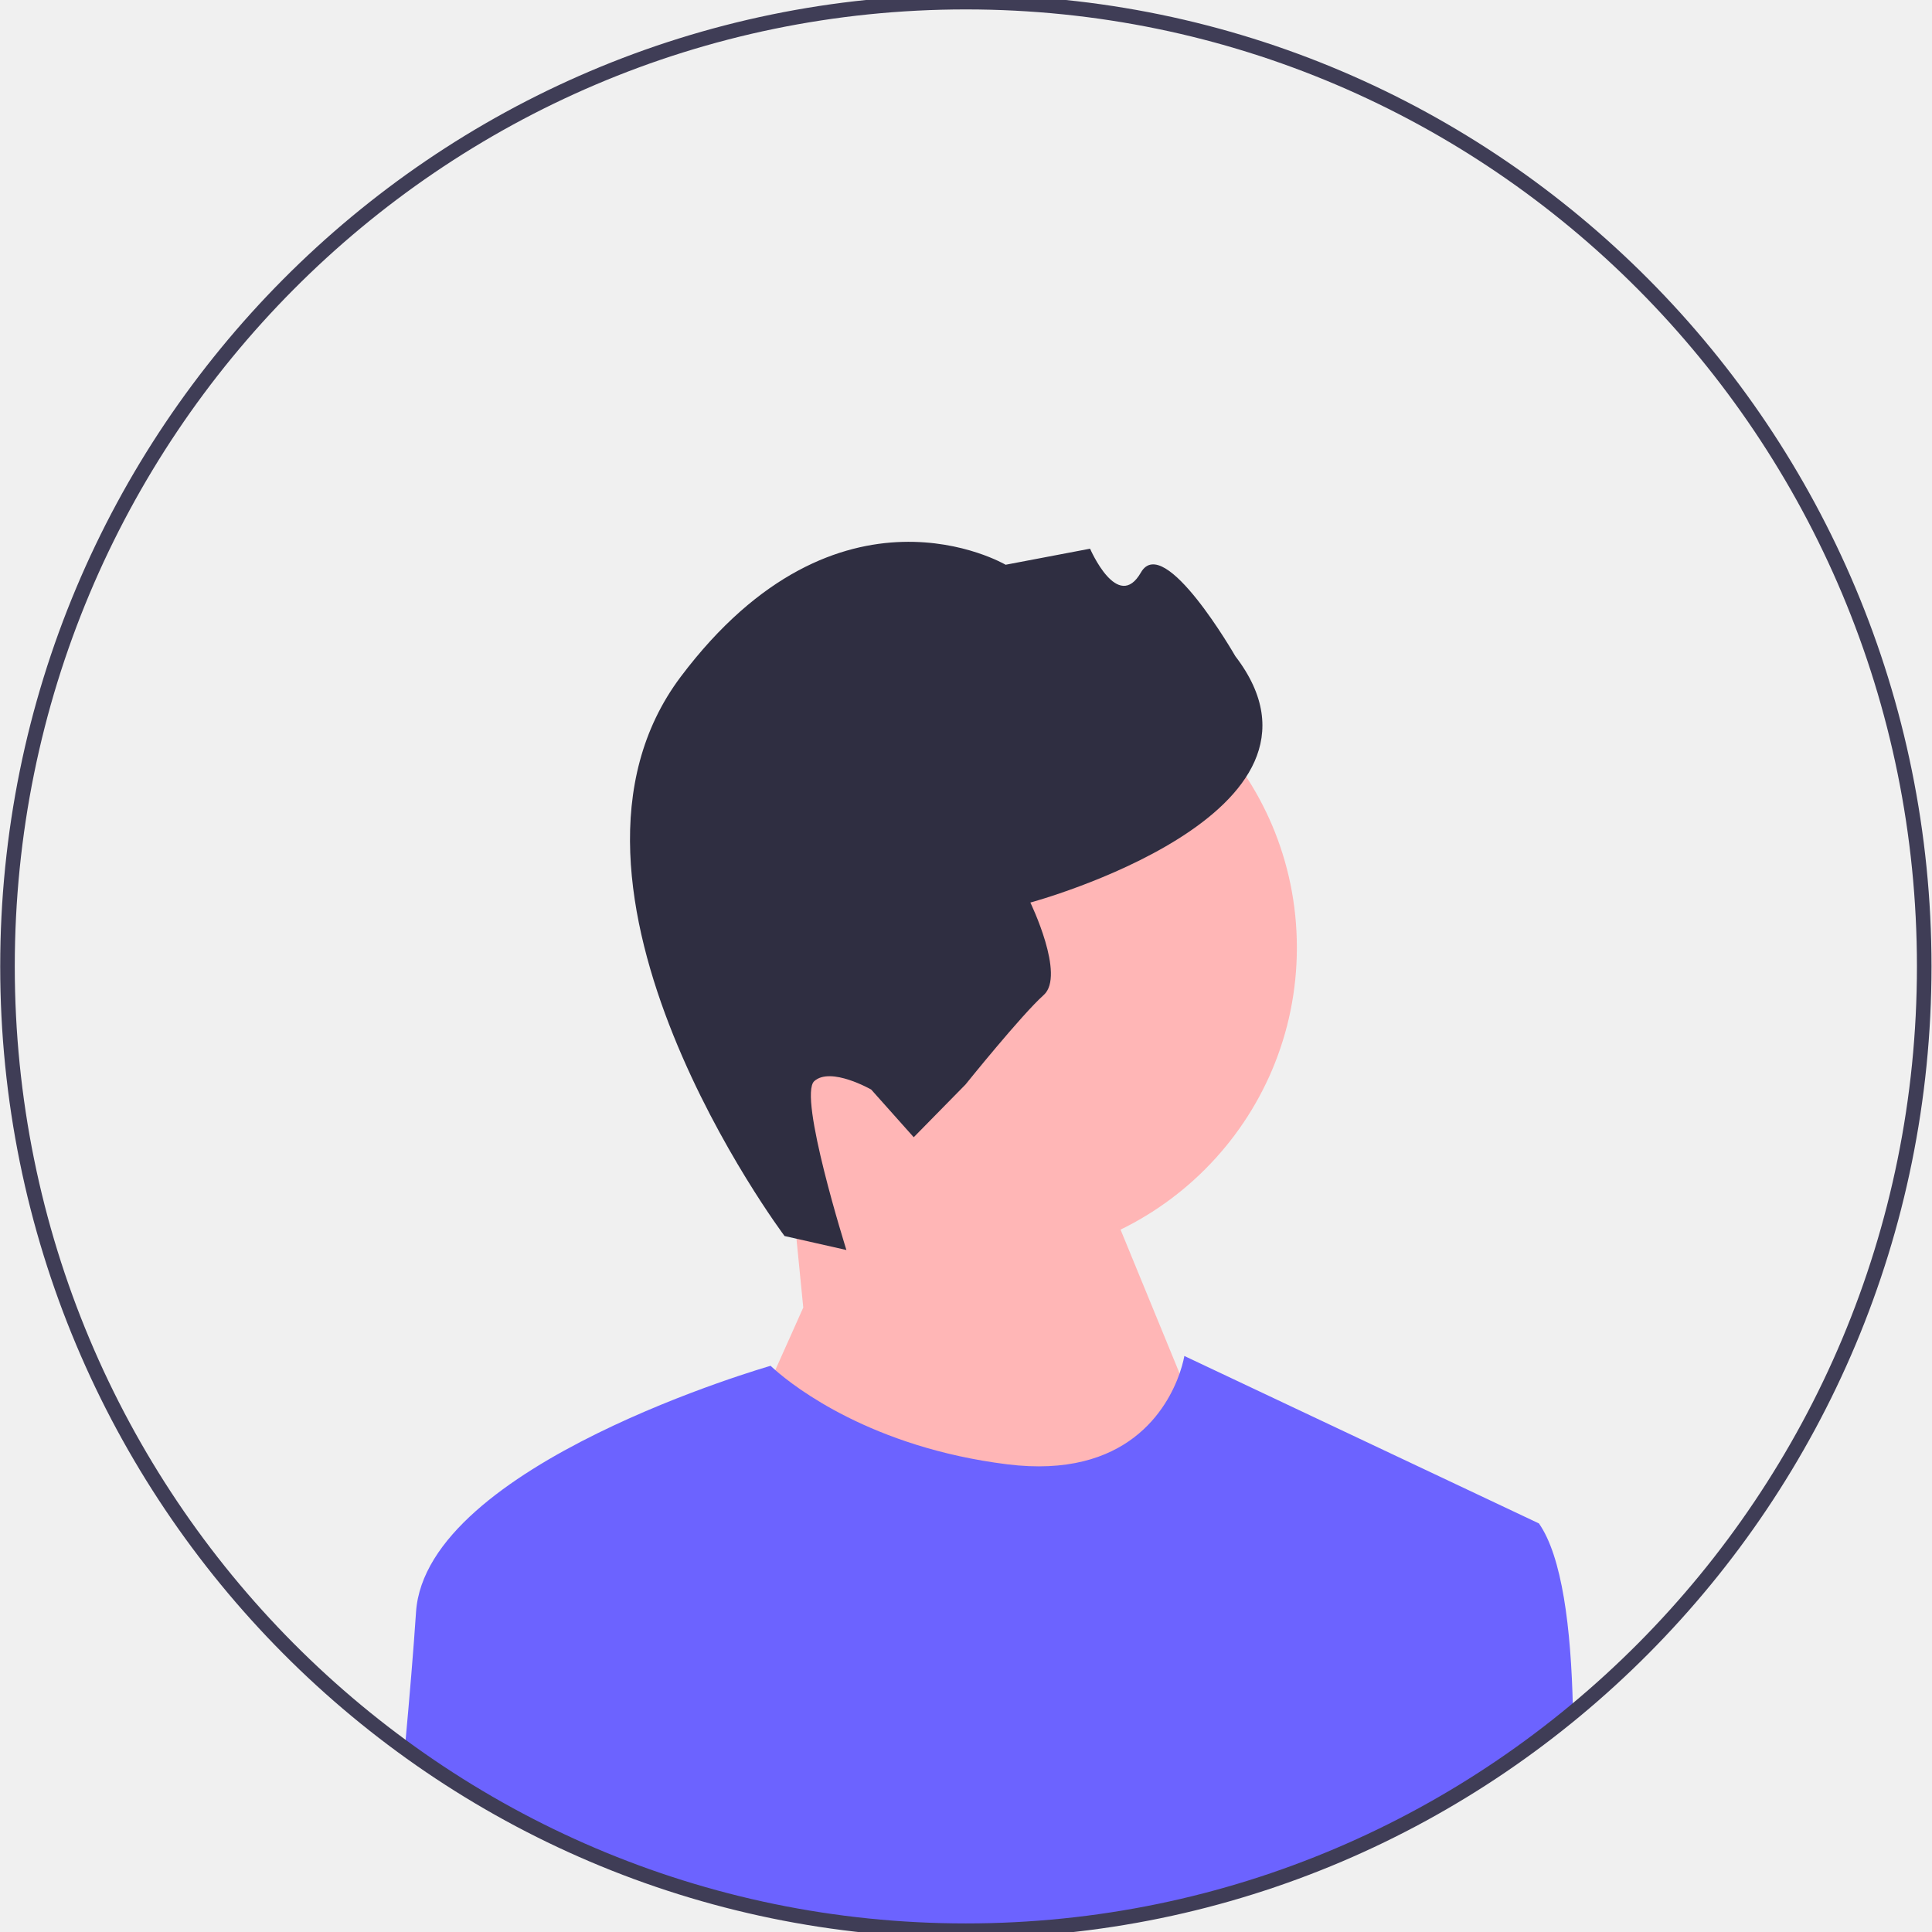
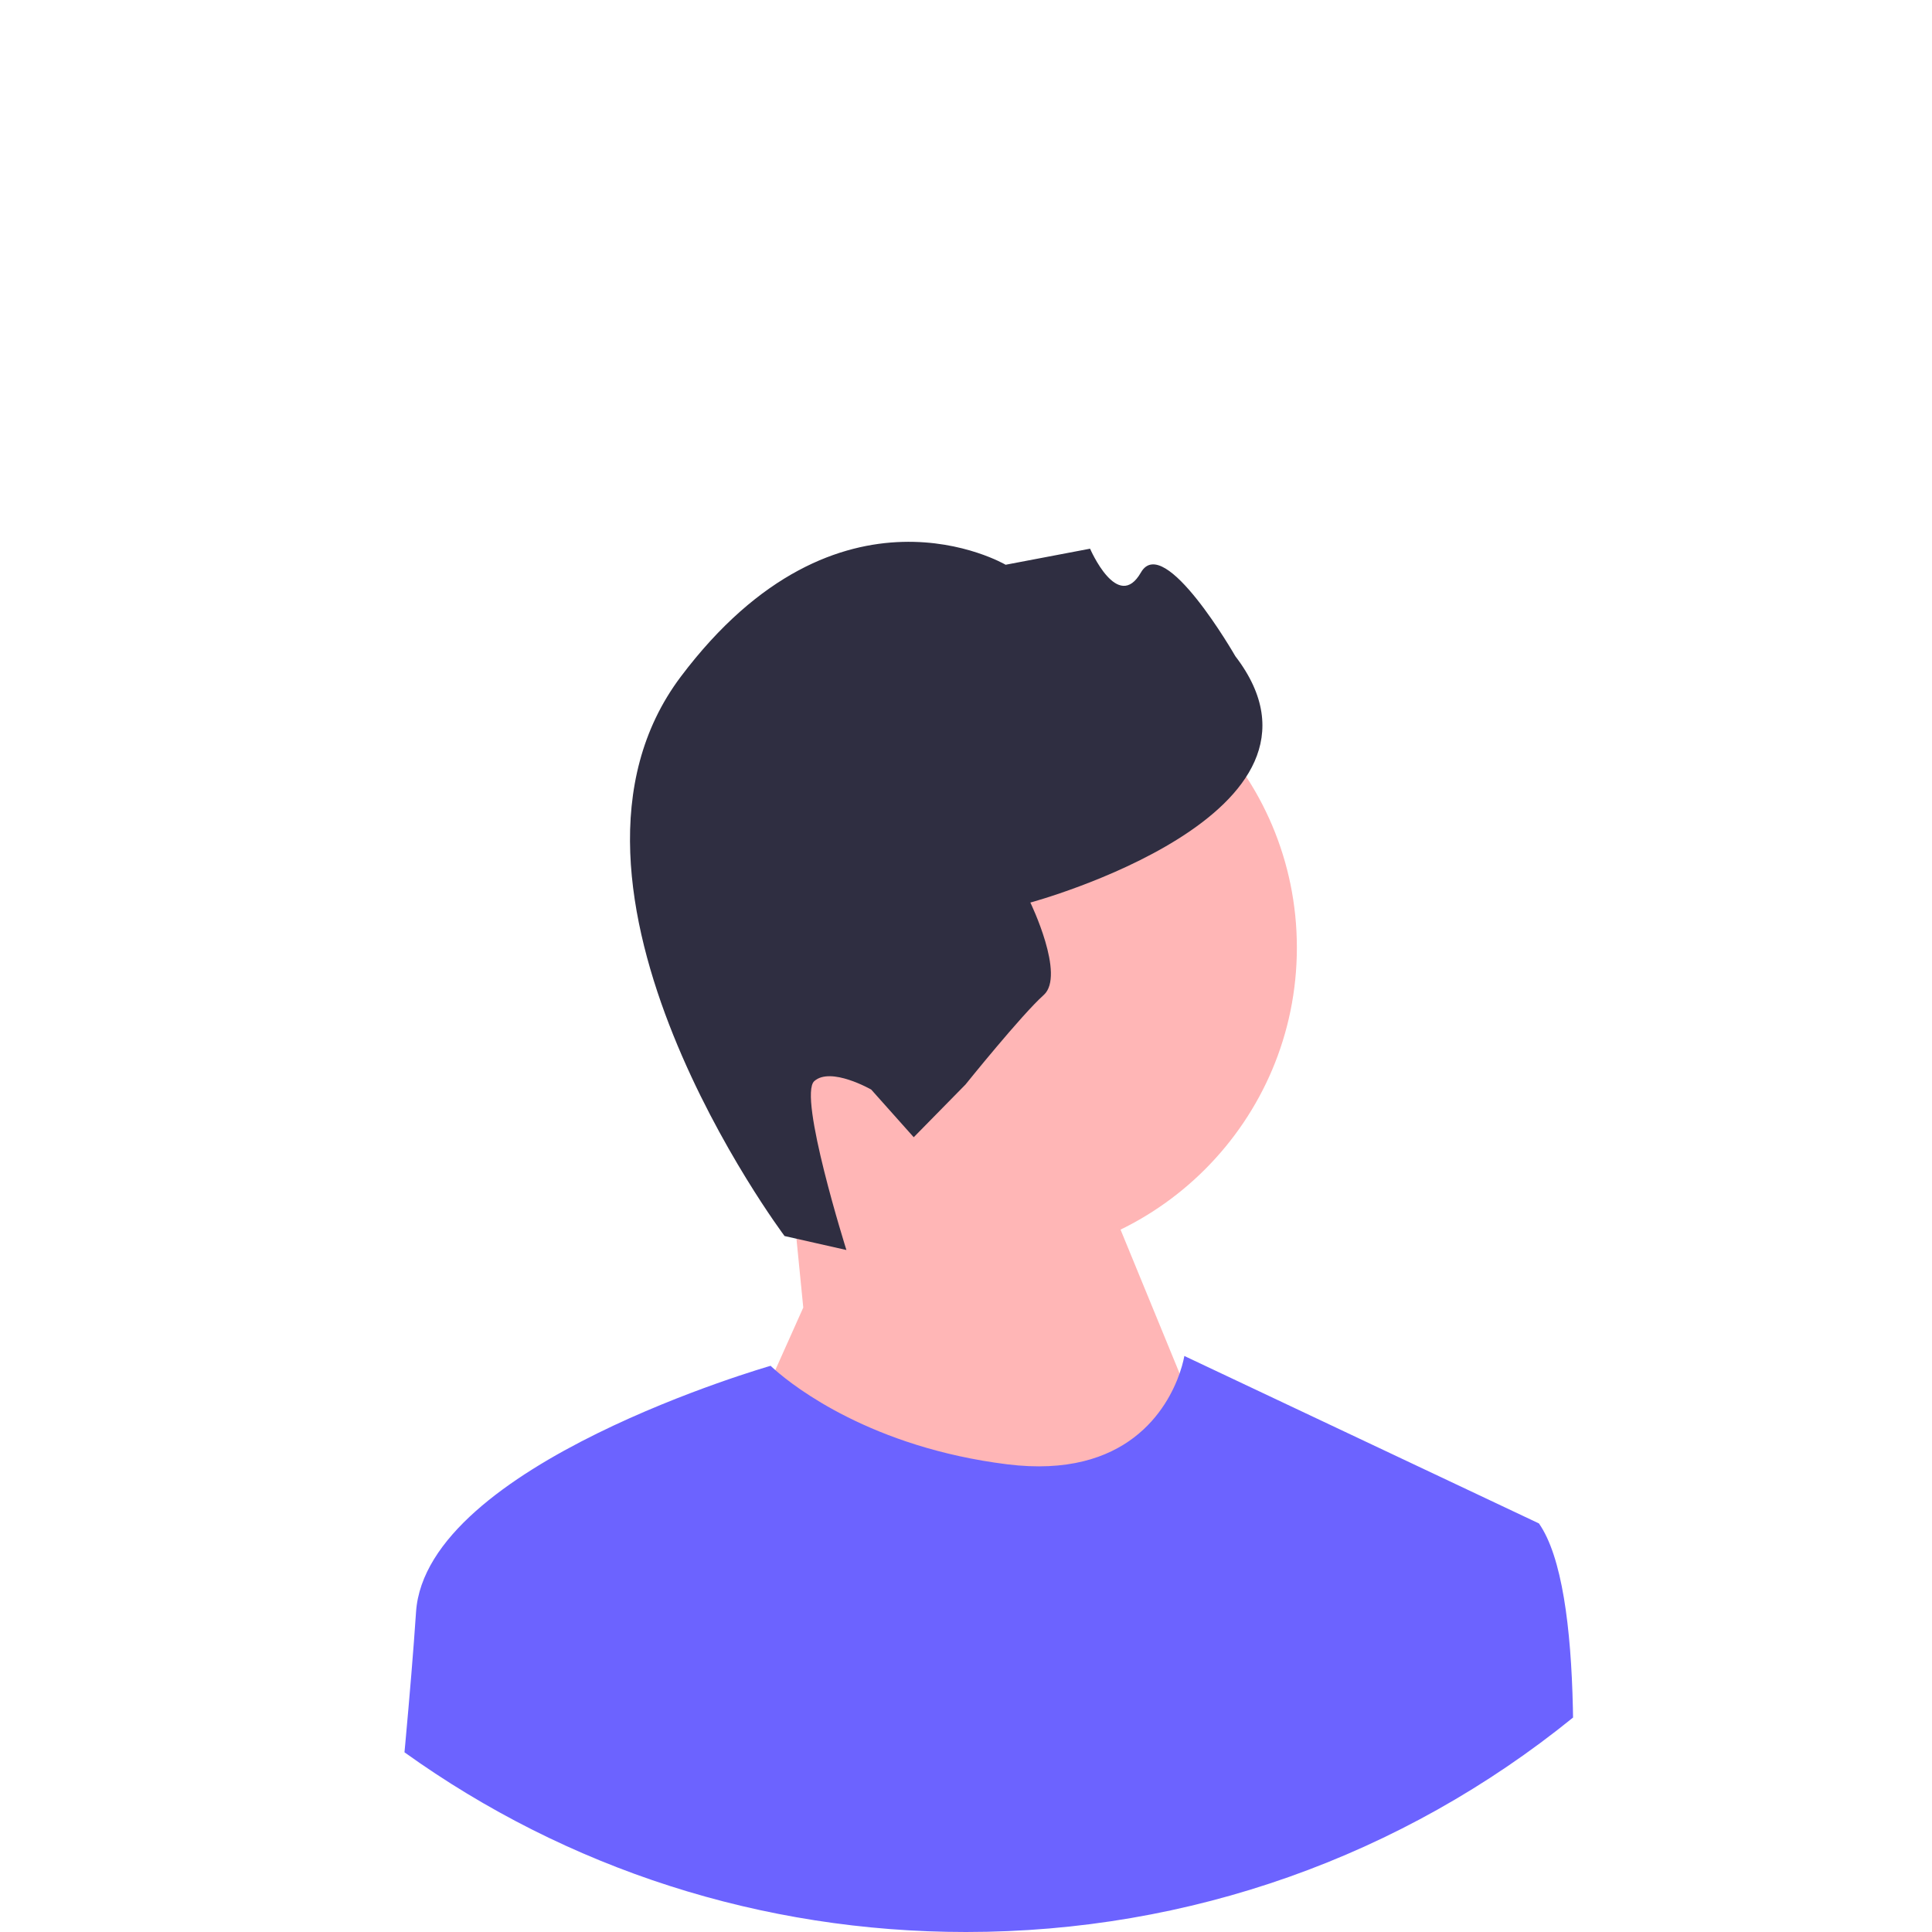
<svg xmlns="http://www.w3.org/2000/svg" width="532" height="532" viewBox="0 0 532 532" version="1.1" id="svg44">
  <defs id="defs48" />
+   <rect width="100%" height="100%" fill="#ffffff" />
  <circle cx="270.76" cy="260.934" r="86.349" fill="#ffb6b6" id="circle34" />
  <polygon points="221.19 360.052 217.289 320.618 295.19 306.052 341.19 418.052 261.19 510.052 204.19 398.052 221.19 360.052" fill="#ffb6b6" id="polygon36" />
  <path d="m216.037,340.357l17.031,3.848s-13.388-42.455-8.844-46.508c4.544-4.053,15.68,2.333,15.68,2.333l11.702,13.12,14.254-14.512s15.475-19.242,21.534-24.646-3.673-25.464-3.673-25.464c0,0,89.892-24.239,56.443-67.84,0,0-19.611-34.185-25.997-23.049-6.386,11.136-14.002-6.55-14.002-6.55l-23.254,4.422s-45.894-27.06-89.453,30.83c-43.559,57.89,28.579,154.016,28.579,154.016h-0Z" fill="#2f2e41" id="path38" />
  <path d="m433.16,472.95c-47.19,38.26-105.57,59.05-167.16,59.05-56.24,0-109.81-17.34-154.62-49.48.08-.84.16-1.67.23-2.5,1.19-13,2.25-25.64,2.95-36.12,2.71-40.69,97.64-67.81,97.64-67.81,0,0,.43.43,1.29,1.18,5.24,4.6,26.51,21.28,63.81,25.94,33.26,4.16,44.21-15.57,47.52-25.02,1-2.88,1.3-4.81,1.3-4.81l97.64,46.11c6.37,9.1,8.86,28.7,9.35,50.73.02.91.04,1.81.05,2.73Z" fill="#6c63ff" id="path40" />
-   <ellipse style="fill:none;fill-opacity:1;stroke:#3f3d56;stroke-width:4.011;stroke-linecap:round;stroke-linejoin:bevel;stroke-dasharray:none;paint-order:markers stroke fill" id="path968" cx="265.96" cy="266.116" rx="263.897" ry="265.528" />
+   <ellipse style="fill:none;fill-opacity:1;stroke-width:4.011;stroke-linecap:round;stroke-linejoin:bevel;stroke-dasharray:none;paint-order:markers stroke fill" id="path968" cx="265.96" cy="266.116" rx="263.897" ry="265.528" />
</svg>
